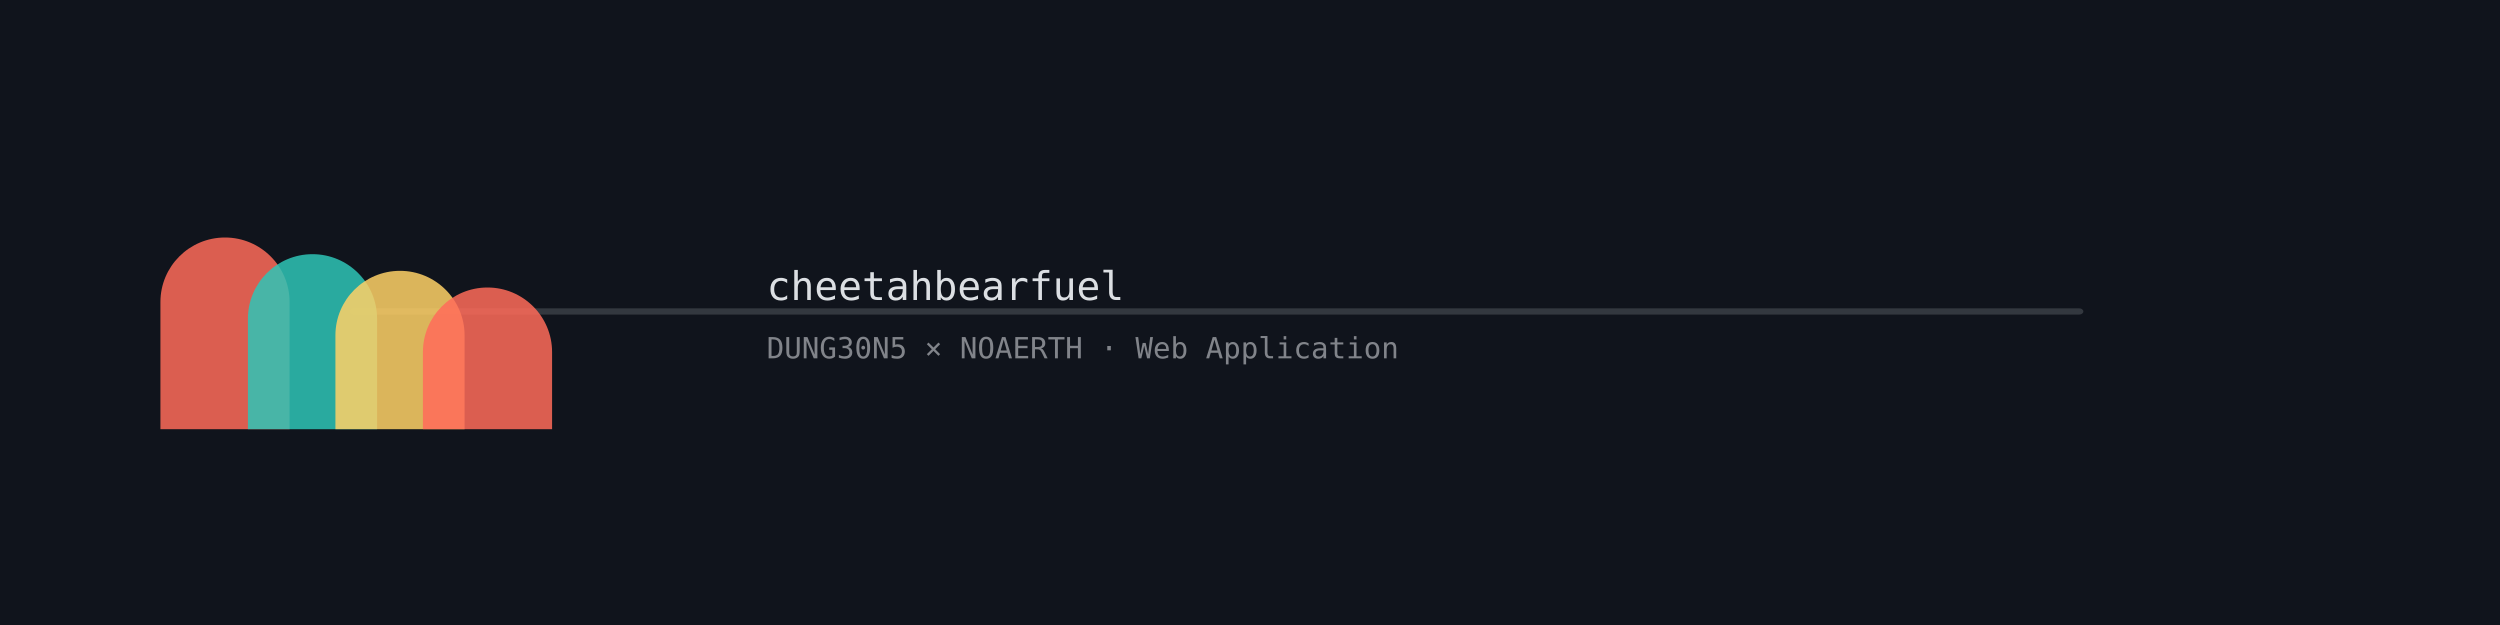
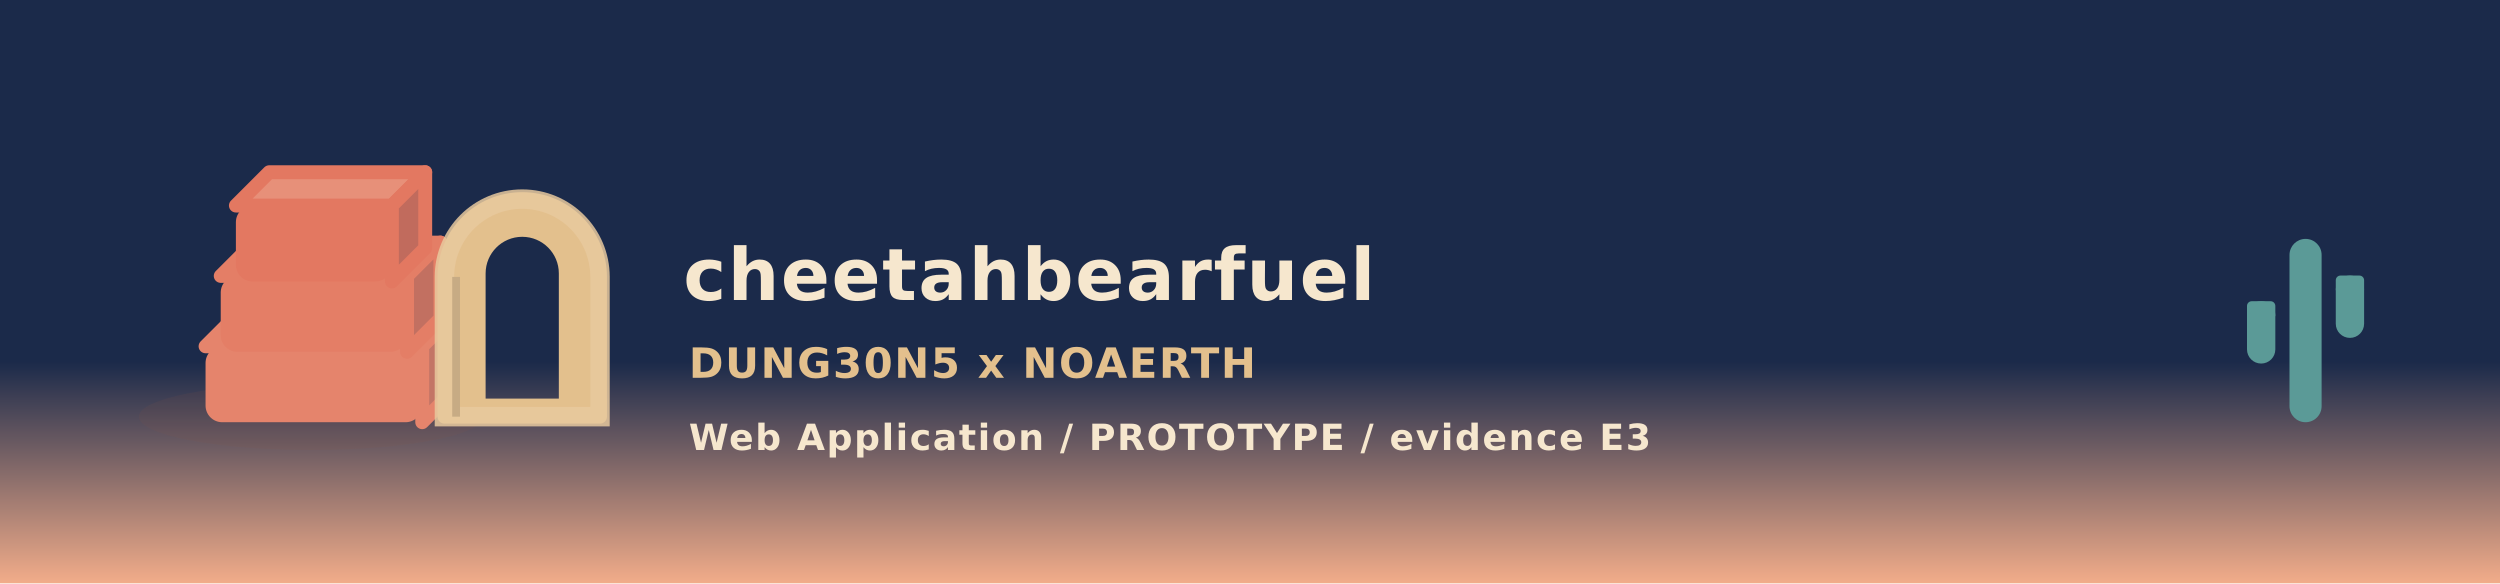
- <svg xmlns="http://www.w3.org/2000/svg" viewBox="0 0 1200 300" width="1200" height="300" role="img" aria-label="cheetahbearfuel identity object">
-   <rect width="1200" height="300" fill="#10141c" />
-   <defs>
-     <linearGradient id="gft" x1="0" y1="0" x2="1" y2="1">
-       <stop offset="0%" stop-color="#ff6b5a" />
-       <stop offset="100%" stop-color="#2ec4b6" />
-     </linearGradient>
-   </defs>
-   <rect x="168.00" y="148.00" width="832.00" height="3.00" rx="2.00" fill="rgba(242,245,249,0.160)" opacity="1.00" />
-   <path d="M77.00,206.00 L77.00,145.00 A31.00,31.00 0 0 1 139.00,145.00 L139.00,206.00 Z" fill="rgba(255,107,90,0.850)" opacity="1.00" />
-   <path d="M119.00,206.00 L119.00,153.00 A31.00,31.00 0 0 1 181.00,153.00 L181.00,206.00 Z" fill="rgba(46,196,182,0.850)" opacity="1.00" />
-   <path d="M161.00,206.00 L161.00,161.00 A31.00,31.00 0 0 1 223.00,161.00 L223.00,206.00 Z" fill="rgba(255,209,102,0.850)" opacity="1.00" />
-   <path d="M203.00,206.00 L203.00,169.00 A31.00,31.00 0 0 1 265.00,169.00 L265.00,206.00 Z" fill="rgba(255,107,90,0.850)" opacity="1.00" />
-   <text x="368" y="144" font-family="ui-monospace,Menlo,monospace" font-size="19" fill="rgba(242,245,249,0.900)">cheetahbearfuel</text>
-   <text x="368" y="172" font-family="ui-monospace,Menlo,monospace" font-size="14" fill="rgba(242,245,249,0.500)">DUNG30N5 × NOAERTH · Web Application</text>
+ <svg xmlns="http://www.w3.org/2000/svg" width="900" height="210" viewBox="0 0 900 210" role="img" aria-label="cheetahbearfuel - identity object">
+   <linearGradient id="skyf" x1="0" y1="0" x2="0" y2="1">
+     <stop offset="0" stop-color="#1b2a4a" />
+     <stop offset="0.62" stop-color="#1b2a4a" />
+     <stop offset="1" stop-color="#f3ad8a" />
+   </linearGradient>
+   <rect width="900" height="210" fill="url(#skyf)" />
+   <rect x="0" y="352" width="900" height="-142" fill="#e3c08d" />
+   <rect x="0" y="352" width="900" height="3" fill="#e6c596" />
+   <ellipse cx="112" cy="150" rx="62" ry="12" fill="rgba(138,90,68,0.11)" />
+   <path d="M74,124.67 L152,124.67 L164,112.67 L86,112.67 Z" fill="#e99a82" stroke="#e5846c" stroke-width="5" stroke-linejoin="round" />
+   <path d="M152,124.67 L164,112.67 L164,140 L152,152 Z" fill="#c37566" stroke="#e5846c" stroke-width="5" stroke-linejoin="round" />
+   <rect x="74" y="124.67" width="78" height="27.33" rx="6" fill="#e5846c" />
+   <path d="M79.46,99.33 L146.54,99.33 L158.54,87.33 L91.46,87.33 Z" fill="#e8957d" stroke="#e47e66" stroke-width="5" stroke-linejoin="round" />
+   <path d="M146.54,99.33 L158.54,87.33 L158.54,114.67 L146.54,126.67 Z" fill="#c27061" stroke="#e47e66" stroke-width="5" stroke-linejoin="round" />
+   <rect x="79.46" y="99.33" width="67.08" height="27.33" rx="6" fill="#e47e66" />
+   <path d="M84.92,74 L141.08,74 L153.08,62 L96.92,62 Z" fill="#e79079" stroke="#e37861" stroke-width="5" stroke-linejoin="round" />
+   <path d="M141.08,74 L153.08,62 L153.08,89.33 L141.08,101.33 Z" fill="#c16b5d" stroke="#e37861" stroke-width="5" stroke-linejoin="round" />
+   <rect x="84.92" y="74" width="56.16" height="27.33" rx="6" fill="#e37861" />
+   <path d="M160,150 L160,99.68 A28,28 0 0 1 216,99.68 L216,150 Z M172.32,146 L172.32,98.43 A15.68,15.68 0 0 1 203.68,98.43 L203.68,146 Z" fill="#e3c08d" fill-rule="evenodd" stroke="#e3c08d" stroke-width="5" stroke-linejoin="round" />
+   <path d="M160,150 L160,99.68 A28,28 0 0 1 216,99.68 L216,150 Z" fill="none" stroke="#e8c99d" stroke-width="7" stroke-linecap="round" opacity="0.85" />
+   <rect x="162.8" y="99.68" width="2.8" height="50.32" fill="#c7ab84" />
+   <text x="246" y="108" font-family="Verdana,DejaVu Sans,sans-serif" font-size="26" font-weight="700" letter-spacing="0.6" fill="#f6e7ce" text-anchor="start">cheetahbearfuel</text>
+   <text x="248" y="136" font-family="Verdana,DejaVu Sans,sans-serif" font-size="15" font-weight="700" letter-spacing="0.6" fill="#e3c08d" text-anchor="start">DUNG30N5 x NOAERTH</text>
+   <text x="248" y="162" font-family="Verdana,DejaVu Sans,sans-serif" font-size="13" font-weight="700" letter-spacing="0.6" fill="#f6e7ce" text-anchor="start">Web Application  /  PROTOTYPE  /  evidence E3</text>
+   <rect x="824.22" y="86" width="11.56" height="66" rx="5.78" fill="#5b9a97" />
+   <rect x="808.92" y="108.44" width="10.2" height="22.44" rx="5.1" fill="#5b9a97" />
+   <rect x="808.92" y="108.44" width="10.2" height="6.6" rx="1.7" fill="#5b9a97" />
+   <rect x="840.88" y="99.2" width="10.2" height="22.44" rx="5.1" fill="#5b9a97" />
+   <rect x="840.88" y="99.2" width="10.2" height="6.6" rx="1.7" fill="#5b9a97" />
</svg>
